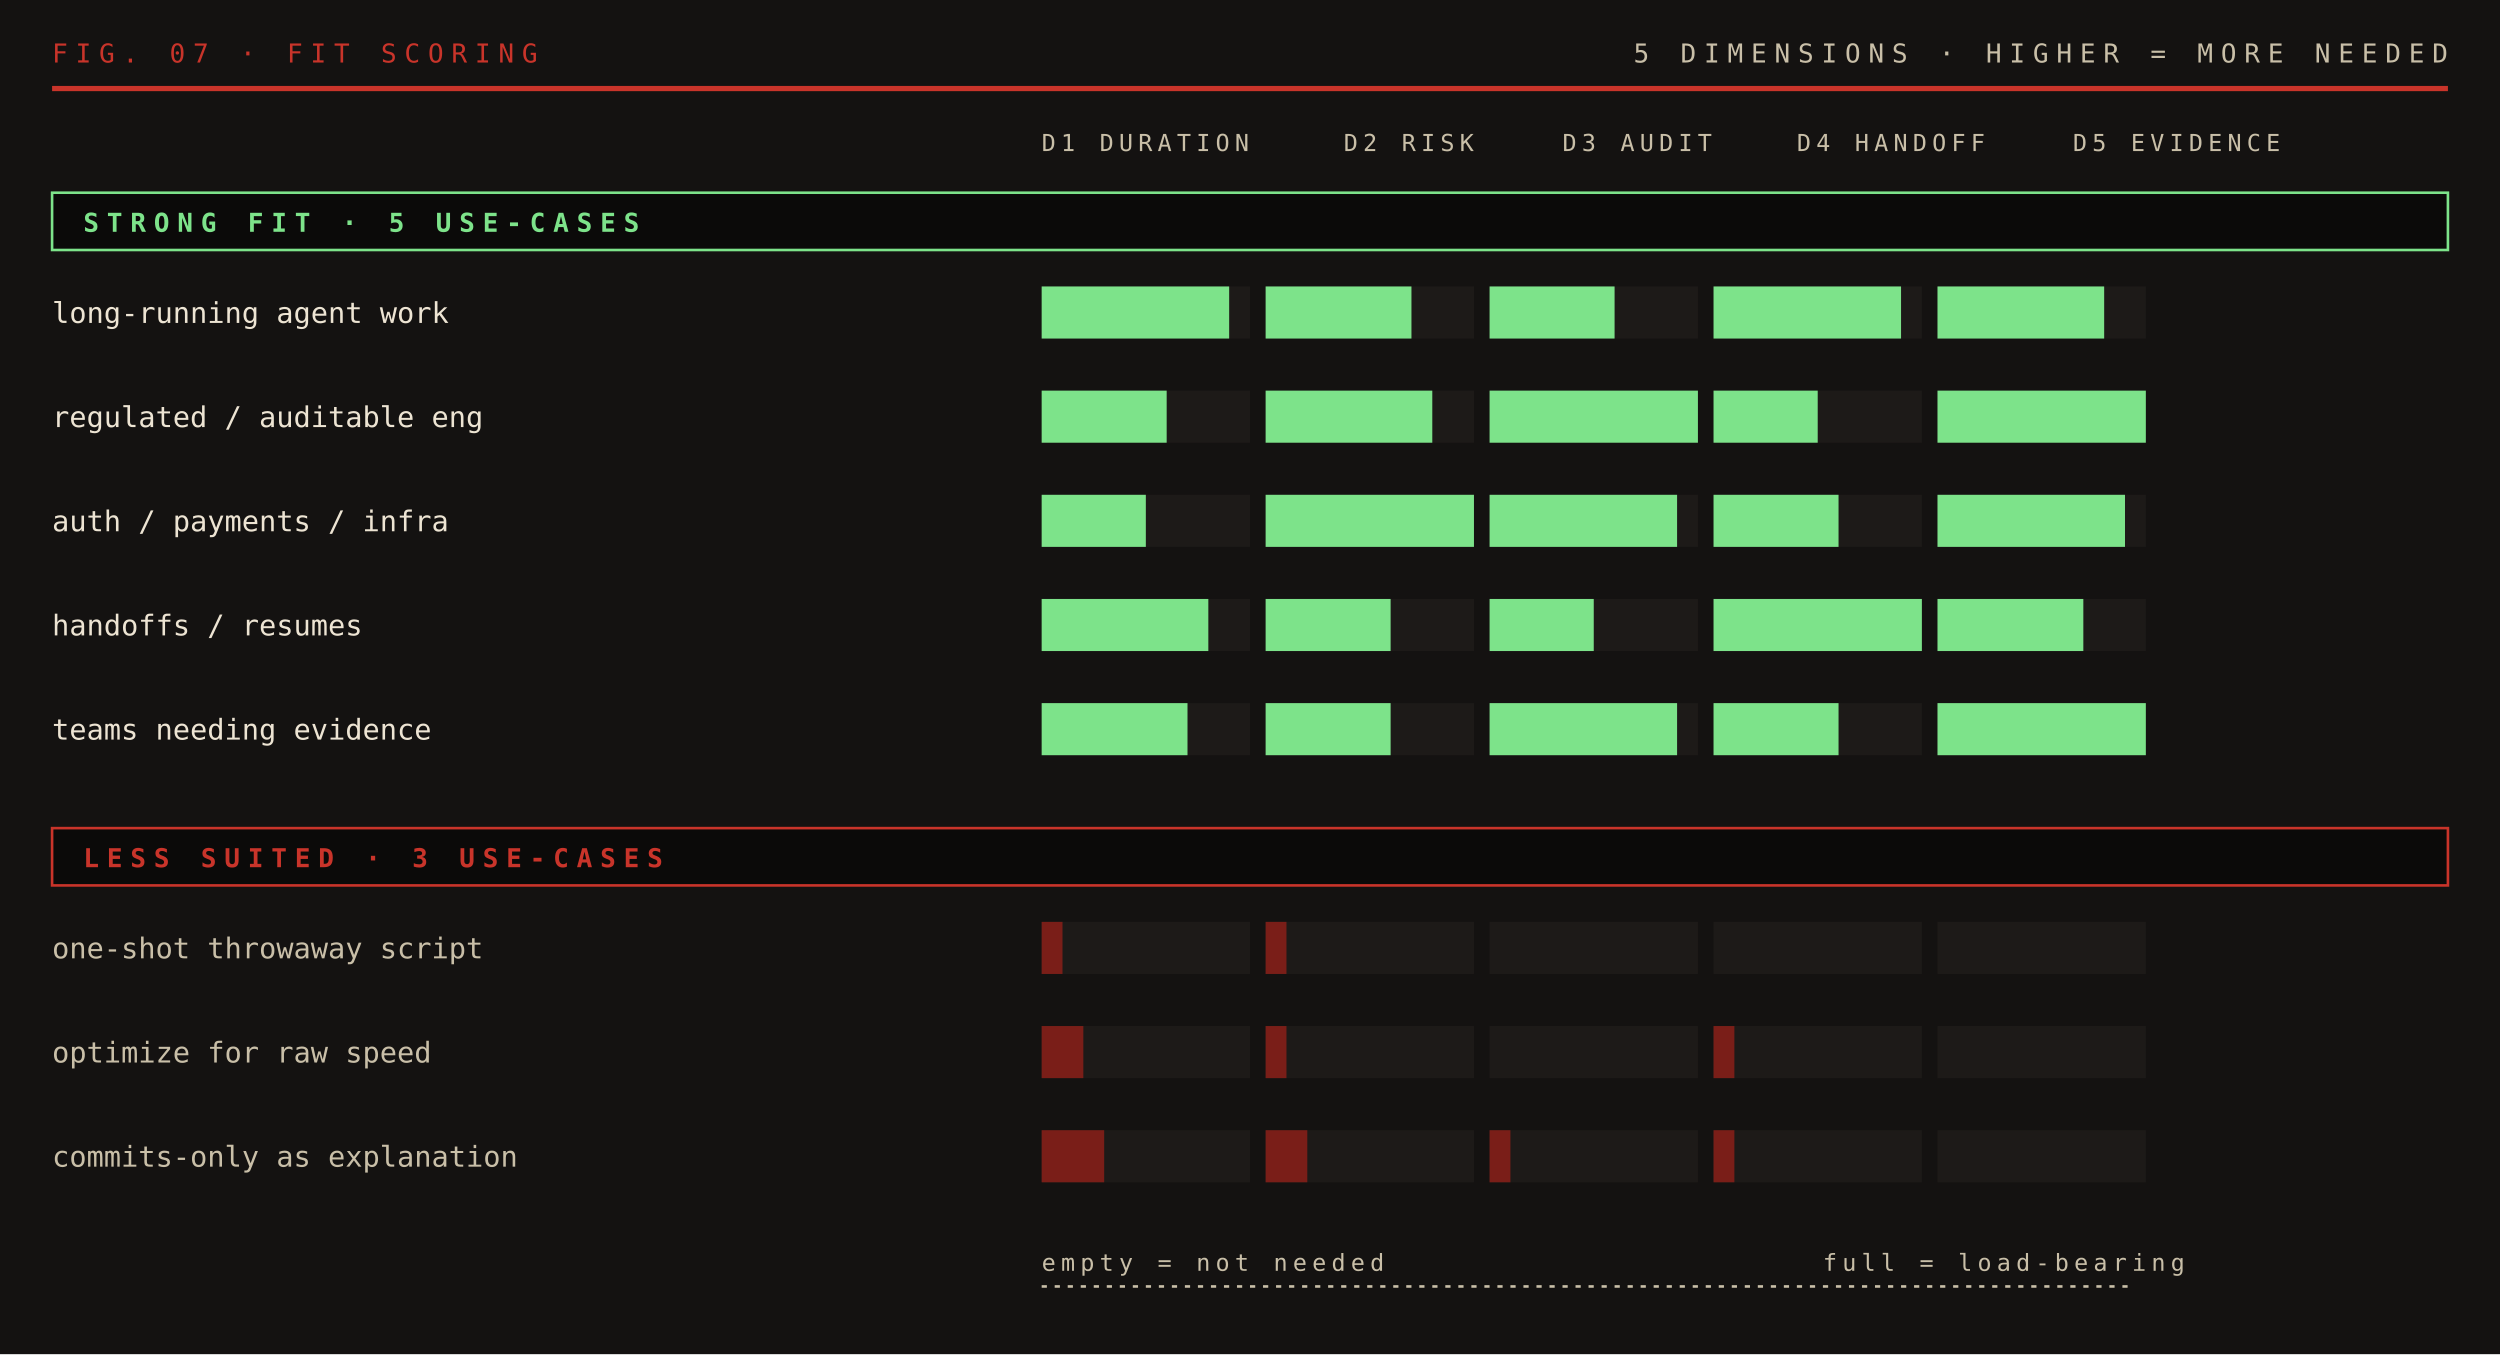
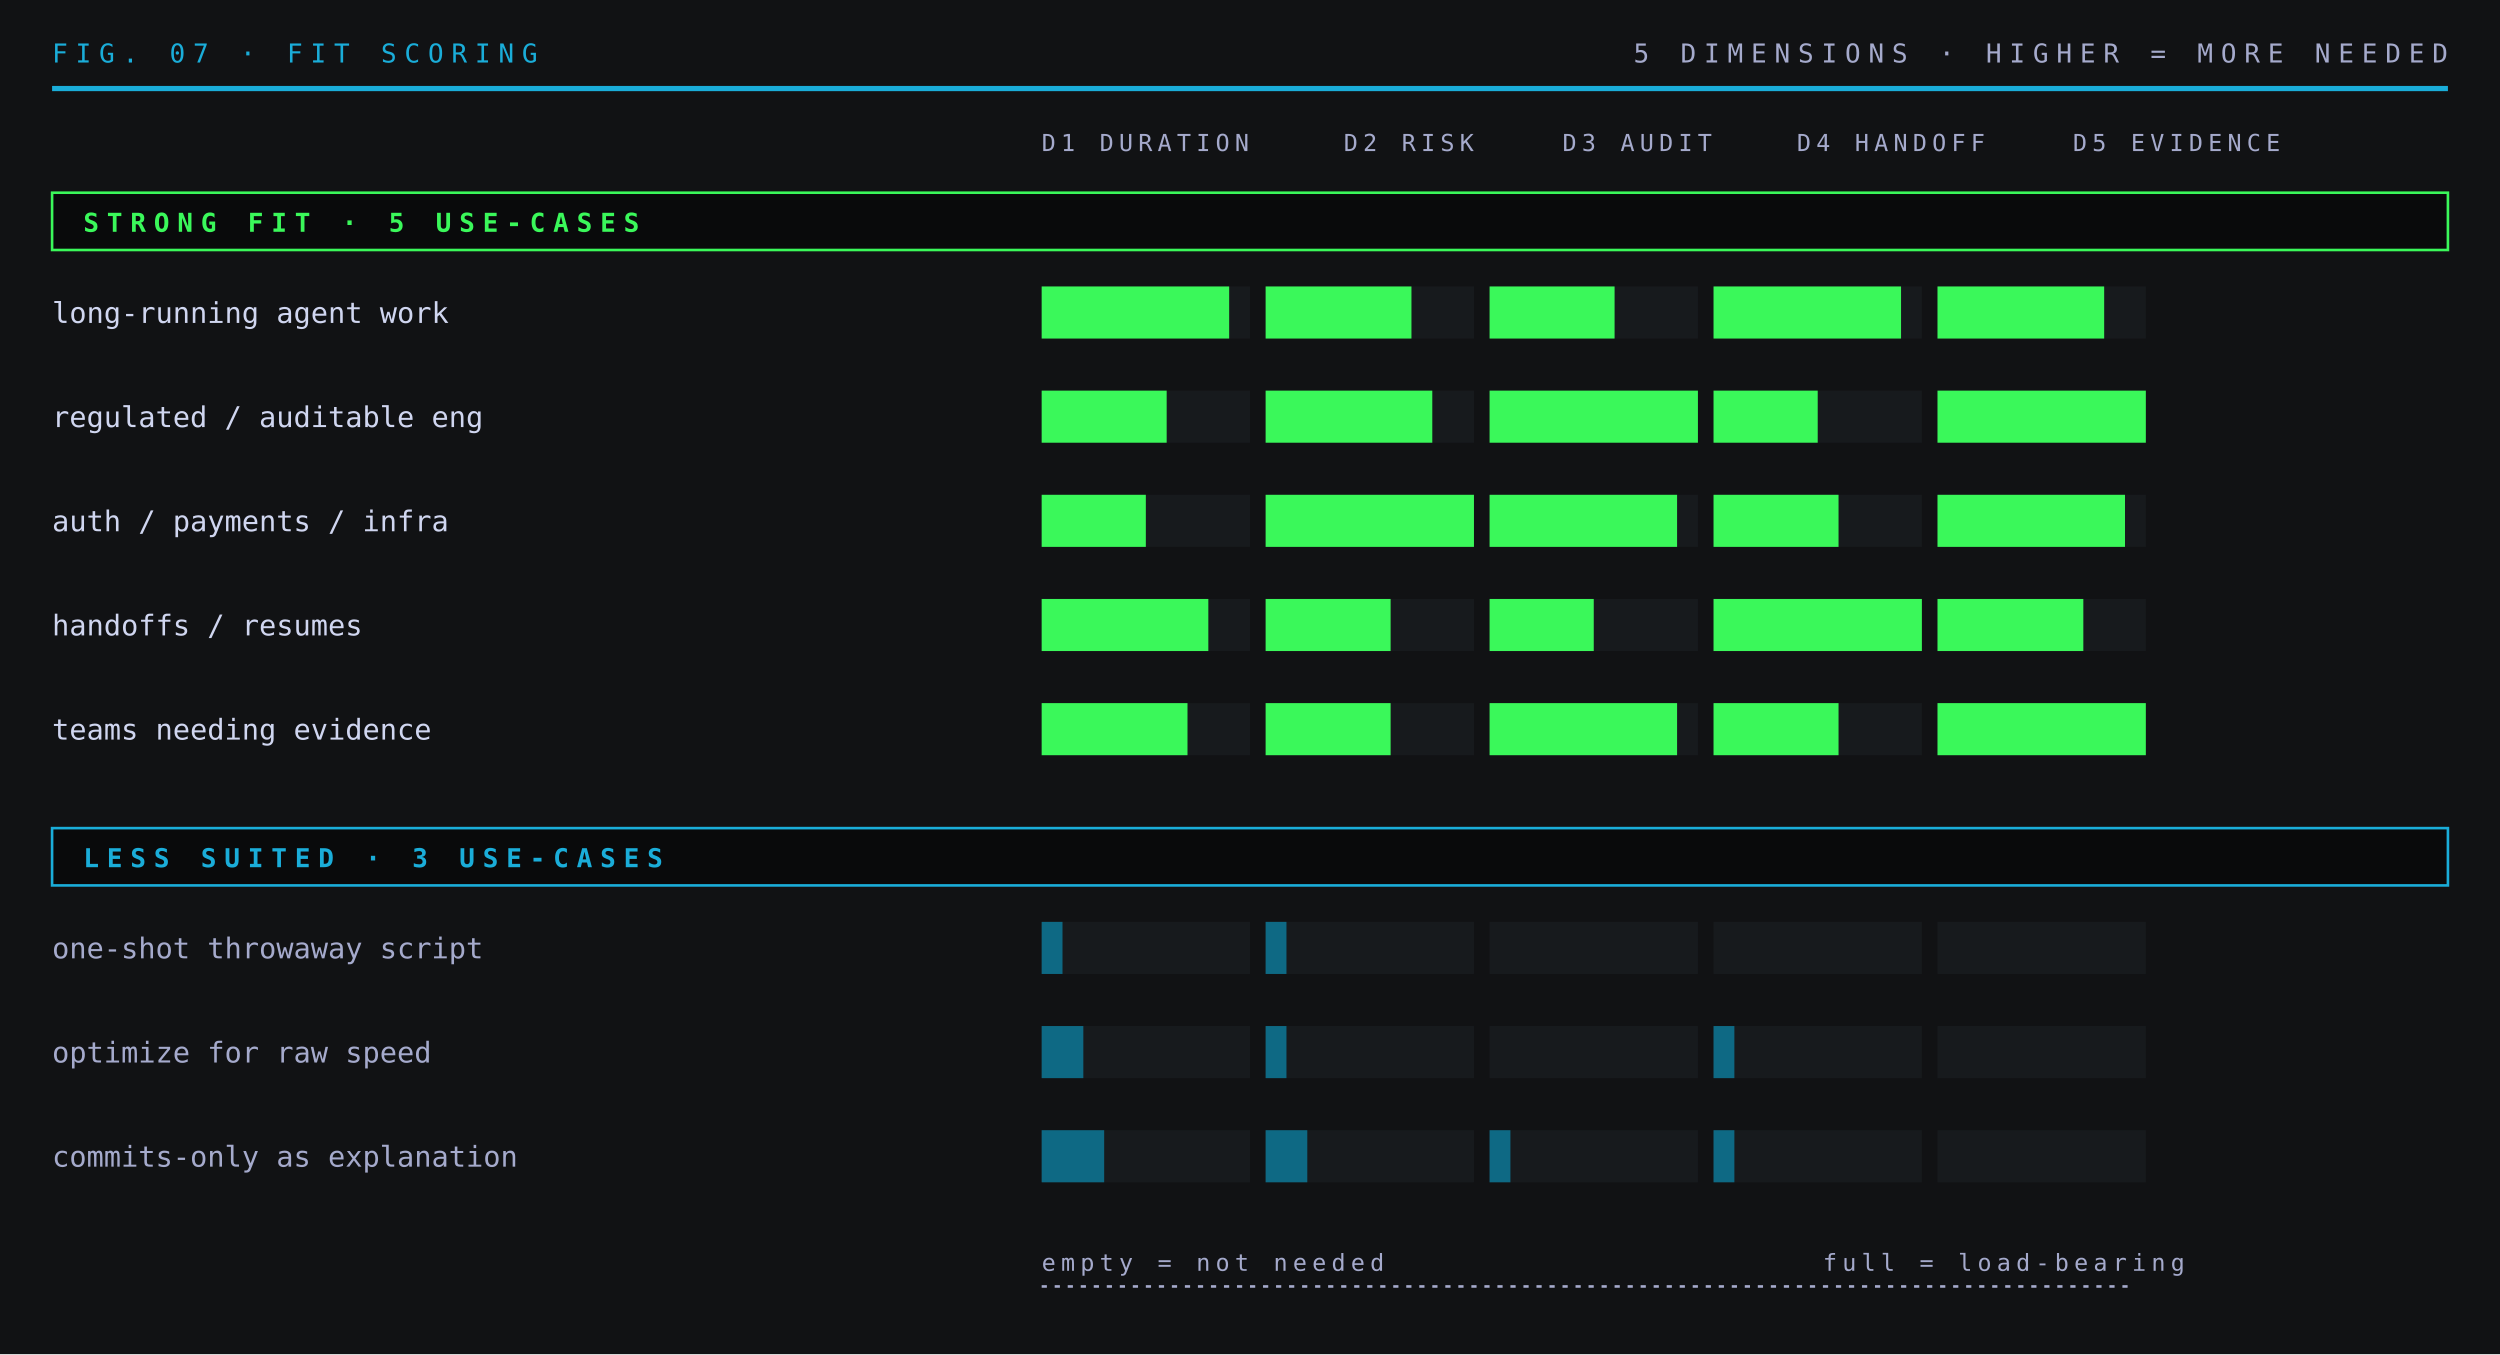
<svg xmlns="http://www.w3.org/2000/svg" viewBox="0 0 960 520" role="img" aria-label="Fit scored across five dimensions: strong fit vs less suited">
-   <rect width="960" height="520" fill="#141211" />
+   <rect width="960" height="520" fill="#111214" />
  <g font-family="ui-monospace,Menlo,Consolas,monospace" font-size="10" letter-spacing="3">
-     <text x="20" y="24" fill="#c9342a">FIG. 07 · FIT SCORING</text>
-     <text x="940" y="24" text-anchor="end" fill="#c9bfa8">5 DIMENSIONS · HIGHER = MORE NEEDED</text>
+     <text x="20" y="24" fill="#1aadd9">FIG. 07 · FIT SCORING</text>
+     <text x="940" y="24" text-anchor="end" fill="#a5aacc">5 DIMENSIONS · HIGHER = MORE NEEDED</text>
  </g>
-   <line x1="20" y1="34" x2="940" y2="34" stroke="#c9342a" stroke-width="2" />
-   <g font-family="ui-monospace,Menlo,Consolas,monospace" font-size="9" letter-spacing="2" fill="#c9bfa8">
+   <line x1="20" y1="34" x2="940" y2="34" stroke="#1aadd9" stroke-width="2" />
+   <g font-family="ui-monospace,Menlo,Consolas,monospace" font-size="9" letter-spacing="2" fill="#a5aacc">
    <text x="400" y="58">D1 DURATION</text>
    <text x="516" y="58">D2 RISK</text>
    <text x="600" y="58">D3 AUDIT</text>
    <text x="690" y="58">D4 HANDOFF</text>
    <text x="796" y="58">D5 EVIDENCE</text>
  </g>
  <g transform="translate(20,74)">
-     <rect width="920" height="22" fill="#0b0a09" stroke="#7de38a" stroke-width="1" />
-     <text x="12" y="15" font-family="ui-monospace,Menlo,Consolas,monospace" font-size="10" letter-spacing="3" fill="#7de38a" font-weight="700">STRONG FIT · 5 USE-CASES</text>
+     <rect width="920" height="22" fill="#090a0b" stroke="#3af85a" stroke-width="1" />
+     <text x="12" y="15" font-family="ui-monospace,Menlo,Consolas,monospace" font-size="10" letter-spacing="3" fill="#3af85a" font-weight="700">STRONG FIT · 5 USE-CASES</text>
  </g>
-   <g font-family="ui-monospace,Menlo,Consolas,monospace" font-size="11" fill="#ede4d3">
+   <g font-family="ui-monospace,Menlo,Consolas,monospace" font-size="11" fill="#d0d6f0">
    <g transform="translate(20,106)">
      <text x="0" y="18">long-running agent work</text>
      <g transform="translate(380,4)">
-         <rect width="80" height="20" fill="#1d1a18" />
-         <rect width="72" height="20" fill="#7de38a" />
-         <rect x="86" width="80" height="20" fill="#1d1a18" />
-         <rect x="86" width="56" height="20" fill="#7de38a" />
-         <rect x="172" width="80" height="20" fill="#1d1a18" />
-         <rect x="172" width="48" height="20" fill="#7de38a" />
-         <rect x="258" width="80" height="20" fill="#1d1a18" />
-         <rect x="258" width="72" height="20" fill="#7de38a" />
-         <rect x="344" width="80" height="20" fill="#1d1a18" />
-         <rect x="344" width="64" height="20" fill="#7de38a" />
+         <rect width="80" height="20" fill="#171a1d" />
+         <rect width="72" height="20" fill="#3af85a" />
+         <rect x="86" width="80" height="20" fill="#171a1d" />
+         <rect x="86" width="56" height="20" fill="#3af85a" />
+         <rect x="172" width="80" height="20" fill="#171a1d" />
+         <rect x="172" width="48" height="20" fill="#3af85a" />
+         <rect x="258" width="80" height="20" fill="#171a1d" />
+         <rect x="258" width="72" height="20" fill="#3af85a" />
+         <rect x="344" width="80" height="20" fill="#171a1d" />
+         <rect x="344" width="64" height="20" fill="#3af85a" />
      </g>
    </g>
    <g transform="translate(20,146)">
      <text x="0" y="18">regulated / auditable eng</text>
      <g transform="translate(380,4)">
-         <rect width="80" height="20" fill="#1d1a18" />
-         <rect width="48" height="20" fill="#7de38a" />
-         <rect x="86" width="80" height="20" fill="#1d1a18" />
-         <rect x="86" width="64" height="20" fill="#7de38a" />
-         <rect x="172" width="80" height="20" fill="#1d1a18" />
-         <rect x="172" width="80" height="20" fill="#7de38a" />
-         <rect x="258" width="80" height="20" fill="#1d1a18" />
-         <rect x="258" width="40" height="20" fill="#7de38a" />
-         <rect x="344" width="80" height="20" fill="#1d1a18" />
-         <rect x="344" width="80" height="20" fill="#7de38a" />
+         <rect width="80" height="20" fill="#171a1d" />
+         <rect width="48" height="20" fill="#3af85a" />
+         <rect x="86" width="80" height="20" fill="#171a1d" />
+         <rect x="86" width="64" height="20" fill="#3af85a" />
+         <rect x="172" width="80" height="20" fill="#171a1d" />
+         <rect x="172" width="80" height="20" fill="#3af85a" />
+         <rect x="258" width="80" height="20" fill="#171a1d" />
+         <rect x="258" width="40" height="20" fill="#3af85a" />
+         <rect x="344" width="80" height="20" fill="#171a1d" />
+         <rect x="344" width="80" height="20" fill="#3af85a" />
      </g>
    </g>
    <g transform="translate(20,186)">
      <text x="0" y="18">auth / payments / infra</text>
      <g transform="translate(380,4)">
-         <rect width="80" height="20" fill="#1d1a18" />
-         <rect width="40" height="20" fill="#7de38a" />
-         <rect x="86" width="80" height="20" fill="#1d1a18" />
-         <rect x="86" width="80" height="20" fill="#7de38a" />
-         <rect x="172" width="80" height="20" fill="#1d1a18" />
-         <rect x="172" width="72" height="20" fill="#7de38a" />
-         <rect x="258" width="80" height="20" fill="#1d1a18" />
-         <rect x="258" width="48" height="20" fill="#7de38a" />
-         <rect x="344" width="80" height="20" fill="#1d1a18" />
-         <rect x="344" width="72" height="20" fill="#7de38a" />
+         <rect width="80" height="20" fill="#171a1d" />
+         <rect width="40" height="20" fill="#3af85a" />
+         <rect x="86" width="80" height="20" fill="#171a1d" />
+         <rect x="86" width="80" height="20" fill="#3af85a" />
+         <rect x="172" width="80" height="20" fill="#171a1d" />
+         <rect x="172" width="72" height="20" fill="#3af85a" />
+         <rect x="258" width="80" height="20" fill="#171a1d" />
+         <rect x="258" width="48" height="20" fill="#3af85a" />
+         <rect x="344" width="80" height="20" fill="#171a1d" />
+         <rect x="344" width="72" height="20" fill="#3af85a" />
      </g>
    </g>
    <g transform="translate(20,226)">
      <text x="0" y="18">handoffs / resumes</text>
      <g transform="translate(380,4)">
-         <rect width="80" height="20" fill="#1d1a18" />
-         <rect width="64" height="20" fill="#7de38a" />
-         <rect x="86" width="80" height="20" fill="#1d1a18" />
-         <rect x="86" width="48" height="20" fill="#7de38a" />
-         <rect x="172" width="80" height="20" fill="#1d1a18" />
-         <rect x="172" width="40" height="20" fill="#7de38a" />
-         <rect x="258" width="80" height="20" fill="#1d1a18" />
-         <rect x="258" width="80" height="20" fill="#7de38a" />
-         <rect x="344" width="80" height="20" fill="#1d1a18" />
-         <rect x="344" width="56" height="20" fill="#7de38a" />
+         <rect width="80" height="20" fill="#171a1d" />
+         <rect width="64" height="20" fill="#3af85a" />
+         <rect x="86" width="80" height="20" fill="#171a1d" />
+         <rect x="86" width="48" height="20" fill="#3af85a" />
+         <rect x="172" width="80" height="20" fill="#171a1d" />
+         <rect x="172" width="40" height="20" fill="#3af85a" />
+         <rect x="258" width="80" height="20" fill="#171a1d" />
+         <rect x="258" width="80" height="20" fill="#3af85a" />
+         <rect x="344" width="80" height="20" fill="#171a1d" />
+         <rect x="344" width="56" height="20" fill="#3af85a" />
      </g>
    </g>
    <g transform="translate(20,266)">
      <text x="0" y="18">teams needing evidence</text>
      <g transform="translate(380,4)">
-         <rect width="80" height="20" fill="#1d1a18" />
-         <rect width="56" height="20" fill="#7de38a" />
-         <rect x="86" width="80" height="20" fill="#1d1a18" />
-         <rect x="86" width="48" height="20" fill="#7de38a" />
-         <rect x="172" width="80" height="20" fill="#1d1a18" />
-         <rect x="172" width="72" height="20" fill="#7de38a" />
-         <rect x="258" width="80" height="20" fill="#1d1a18" />
-         <rect x="258" width="48" height="20" fill="#7de38a" />
-         <rect x="344" width="80" height="20" fill="#1d1a18" />
-         <rect x="344" width="80" height="20" fill="#7de38a" />
+         <rect width="80" height="20" fill="#171a1d" />
+         <rect width="56" height="20" fill="#3af85a" />
+         <rect x="86" width="80" height="20" fill="#171a1d" />
+         <rect x="86" width="48" height="20" fill="#3af85a" />
+         <rect x="172" width="80" height="20" fill="#171a1d" />
+         <rect x="172" width="72" height="20" fill="#3af85a" />
+         <rect x="258" width="80" height="20" fill="#171a1d" />
+         <rect x="258" width="48" height="20" fill="#3af85a" />
+         <rect x="344" width="80" height="20" fill="#171a1d" />
+         <rect x="344" width="80" height="20" fill="#3af85a" />
      </g>
    </g>
  </g>
  <g transform="translate(20,318)">
-     <rect width="920" height="22" fill="#0b0a09" stroke="#c9342a" stroke-width="1" />
-     <text x="12" y="15" font-family="ui-monospace,Menlo,Consolas,monospace" font-size="10" letter-spacing="3" fill="#c9342a" font-weight="700">LESS SUITED · 3 USE-CASES</text>
+     <rect width="920" height="22" fill="#090a0b" stroke="#1aadd9" stroke-width="1" />
+     <text x="12" y="15" font-family="ui-monospace,Menlo,Consolas,monospace" font-size="10" letter-spacing="3" fill="#1aadd9" font-weight="700">LESS SUITED · 3 USE-CASES</text>
  </g>
-   <g font-family="ui-monospace,Menlo,Consolas,monospace" font-size="11" fill="#c9bfa8">
+   <g font-family="ui-monospace,Menlo,Consolas,monospace" font-size="11" fill="#a5aacc">
    <g transform="translate(20,350)">
      <text x="0" y="18">one-shot throwaway script</text>
      <g transform="translate(380,4)">
-         <rect width="80" height="20" fill="#1d1a18" />
-         <rect width="8" height="20" fill="#7a1e18" />
-         <rect x="86" width="80" height="20" fill="#1d1a18" />
-         <rect x="86" width="8" height="20" fill="#7a1e18" />
-         <rect x="172" width="80" height="20" fill="#1d1a18" />
-         <rect x="258" width="80" height="20" fill="#1d1a18" />
-         <rect x="344" width="80" height="20" fill="#1d1a18" />
+         <rect width="80" height="20" fill="#171a1d" />
+         <rect width="8" height="20" fill="#0e6984" />
+         <rect x="86" width="80" height="20" fill="#171a1d" />
+         <rect x="86" width="8" height="20" fill="#0e6984" />
+         <rect x="172" width="80" height="20" fill="#171a1d" />
+         <rect x="258" width="80" height="20" fill="#171a1d" />
+         <rect x="344" width="80" height="20" fill="#171a1d" />
      </g>
    </g>
    <g transform="translate(20,390)">
      <text x="0" y="18">optimize for raw speed</text>
      <g transform="translate(380,4)">
-         <rect width="80" height="20" fill="#1d1a18" />
-         <rect width="16" height="20" fill="#7a1e18" />
-         <rect x="86" width="80" height="20" fill="#1d1a18" />
-         <rect x="86" width="8" height="20" fill="#7a1e18" />
-         <rect x="172" width="80" height="20" fill="#1d1a18" />
-         <rect x="258" width="80" height="20" fill="#1d1a18" />
-         <rect x="258" width="8" height="20" fill="#7a1e18" />
-         <rect x="344" width="80" height="20" fill="#1d1a18" />
+         <rect width="80" height="20" fill="#171a1d" />
+         <rect width="16" height="20" fill="#0e6984" />
+         <rect x="86" width="80" height="20" fill="#171a1d" />
+         <rect x="86" width="8" height="20" fill="#0e6984" />
+         <rect x="172" width="80" height="20" fill="#171a1d" />
+         <rect x="258" width="80" height="20" fill="#171a1d" />
+         <rect x="258" width="8" height="20" fill="#0e6984" />
+         <rect x="344" width="80" height="20" fill="#171a1d" />
      </g>
    </g>
    <g transform="translate(20,430)">
      <text x="0" y="18">commits-only as explanation</text>
      <g transform="translate(380,4)">
-         <rect width="80" height="20" fill="#1d1a18" />
-         <rect width="24" height="20" fill="#7a1e18" />
-         <rect x="86" width="80" height="20" fill="#1d1a18" />
-         <rect x="86" width="16" height="20" fill="#7a1e18" />
-         <rect x="172" width="80" height="20" fill="#1d1a18" />
-         <rect x="172" width="8" height="20" fill="#7a1e18" />
-         <rect x="258" width="80" height="20" fill="#1d1a18" />
-         <rect x="258" width="8" height="20" fill="#7a1e18" />
-         <rect x="344" width="80" height="20" fill="#1d1a18" />
+         <rect width="80" height="20" fill="#171a1d" />
+         <rect width="24" height="20" fill="#0e6984" />
+         <rect x="86" width="80" height="20" fill="#171a1d" />
+         <rect x="86" width="16" height="20" fill="#0e6984" />
+         <rect x="172" width="80" height="20" fill="#171a1d" />
+         <rect x="172" width="8" height="20" fill="#0e6984" />
+         <rect x="258" width="80" height="20" fill="#171a1d" />
+         <rect x="258" width="8" height="20" fill="#0e6984" />
+         <rect x="344" width="80" height="20" fill="#171a1d" />
      </g>
    </g>
  </g>
-   <g font-family="ui-monospace,Menlo,Consolas,monospace" font-size="9" letter-spacing="2" fill="#c9bfa8">
+   <g font-family="ui-monospace,Menlo,Consolas,monospace" font-size="9" letter-spacing="2" fill="#a5aacc">
    <text x="400" y="488">empty = not needed</text>
    <text x="700" y="488">full = load-bearing</text>
-     <line x1="400" y1="494" x2="820" y2="494" stroke="#c9bfa8" stroke-dasharray="2 3" />
+     <line x1="400" y1="494" x2="820" y2="494" stroke="#a5aacc" stroke-dasharray="2 3" />
  </g>
</svg>
